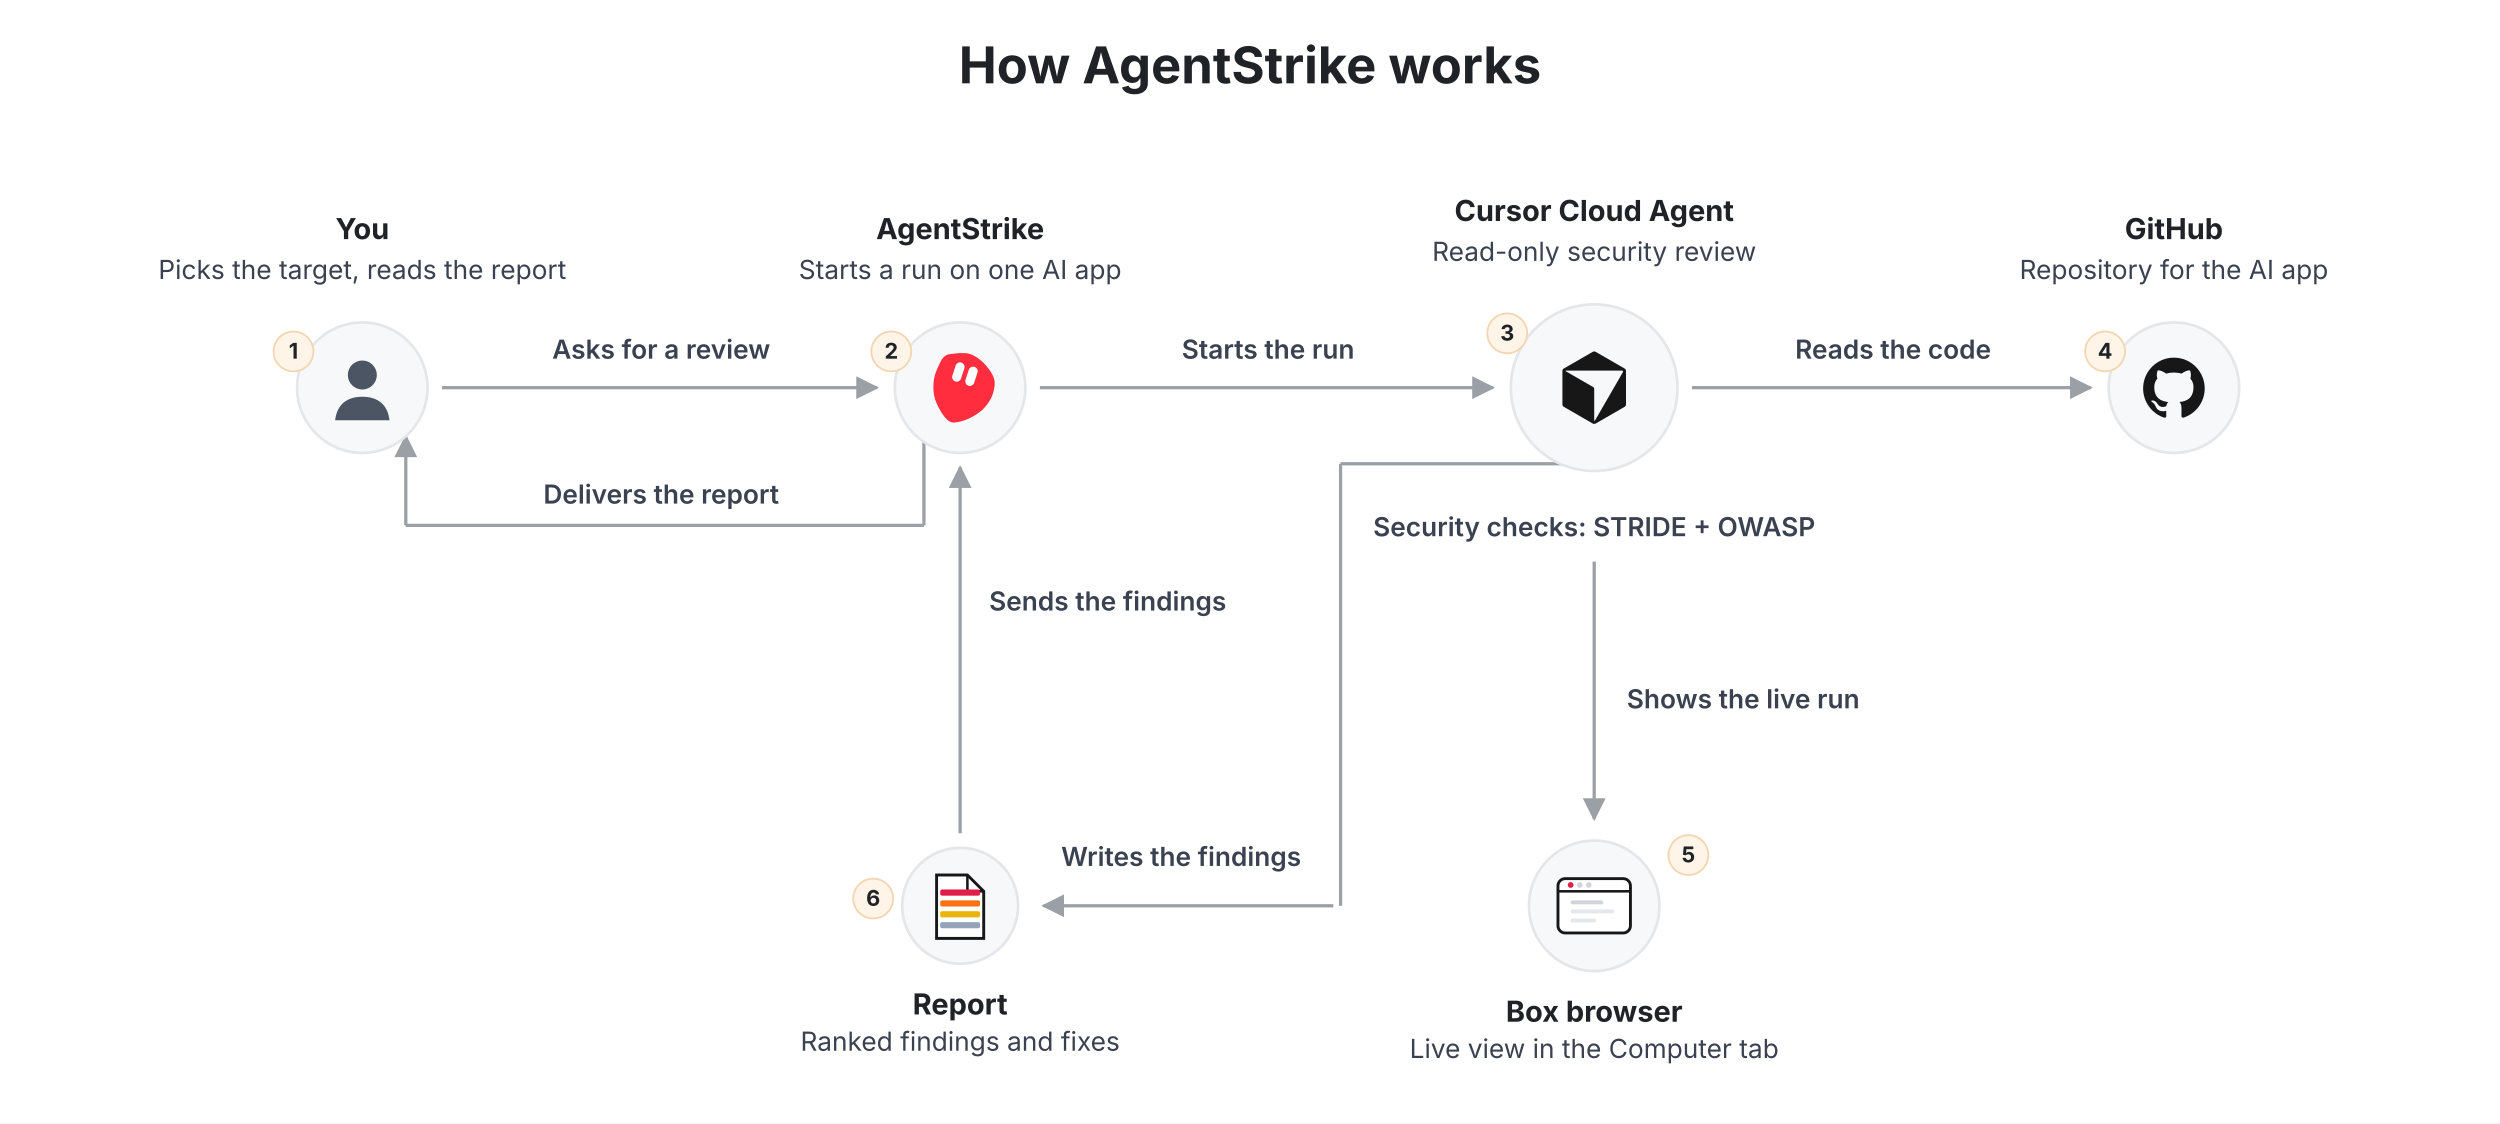
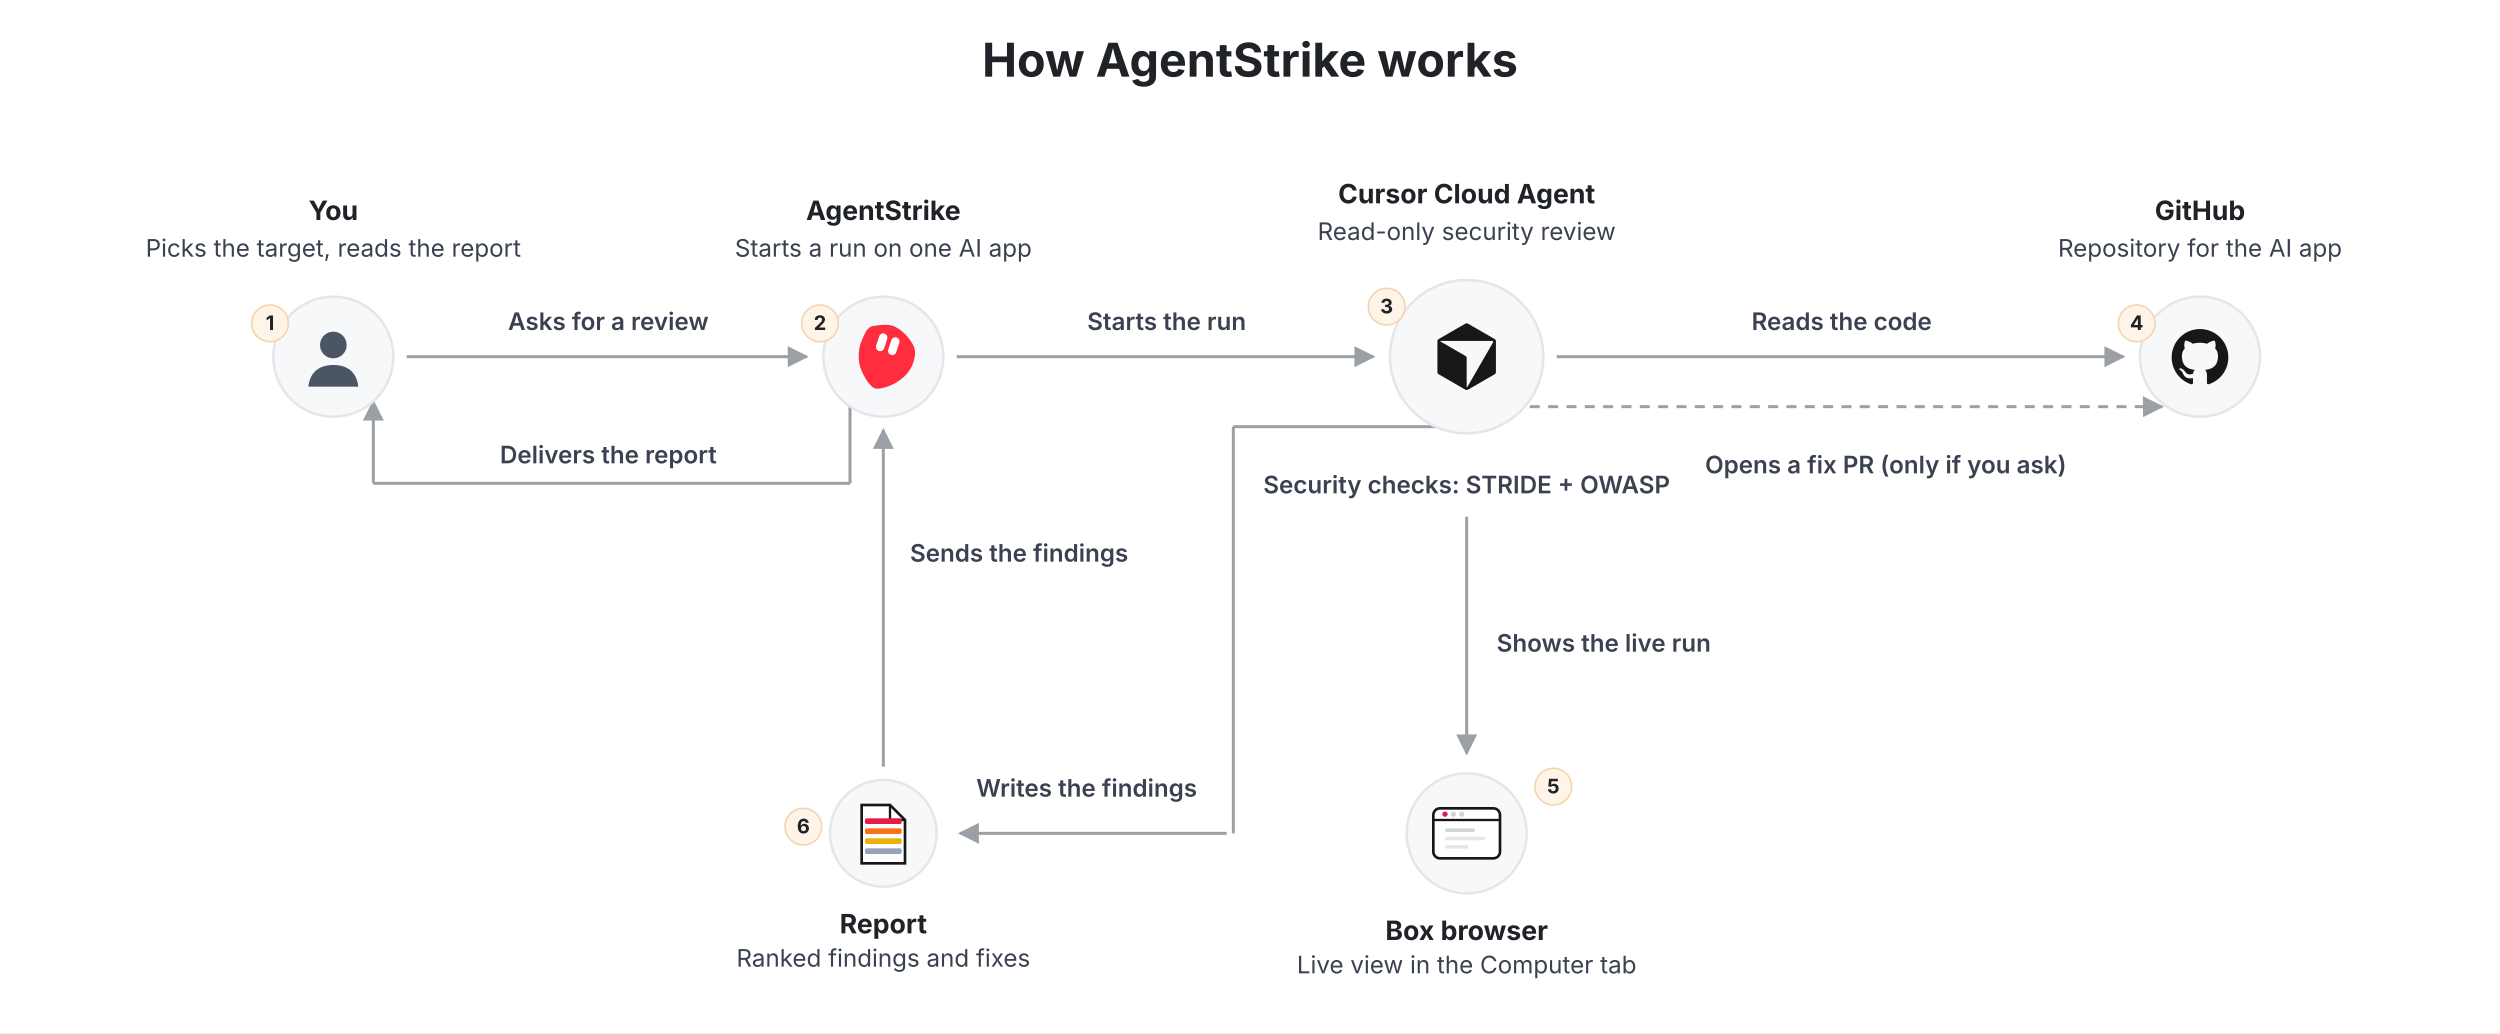
- <svg xmlns="http://www.w3.org/2000/svg" width="1380" height="620" viewBox="0 0 1380 620" role="img" aria-label="How AgentStrike works">
-   <rect width="1380" height="620" fill="#FFFFFF" />
+ <svg xmlns="http://www.w3.org/2000/svg" width="1500" height="620" viewBox="0 0 1500 620" role="img" aria-label="How AgentStrike works">
+   <rect width="1500" height="620" fill="#FFFFFF" />
  <defs>
    <marker id="arrow" viewBox="0 0 10 10" refX="9" refY="5" markerWidth="7" markerHeight="7" orient="auto">
      <path d="M0 0 L10 5 L0 10 z" fill="#9AA0A6" />
    </marker>
  </defs>
  <style>
    text { font-family: ui-sans-serif, Inter, system-ui, -apple-system, "Segoe UI", sans-serif; fill: #1F2328; }
    .title { font-size: 28px; font-weight: 700; }
    .name { font-size: 16px; font-weight: 700; }
    .cap { font-size: 14.5px; fill: #3A4150; }
    .note { font-size: 14.5px; fill: #3A4150; font-weight: 600; }
    .phase { font-size: 14.5px; fill: #3A4150; font-weight: 600; }
  </style>
-   <text class="title" x="690.0" y="46" text-anchor="middle">How AgentStrike works</text>
+   <text class="title" x="750.0" y="46" text-anchor="middle">How AgentStrike works</text>
  <line x1="244" y1="214" x2="484" y2="214" stroke="#9AA0A6" stroke-width="1.8" marker-end="url(#arrow)" />
  <line x1="574" y1="214" x2="824" y2="214" stroke="#9AA0A6" stroke-width="1.8" marker-end="url(#arrow)" />
-   <line x1="934" y1="214" x2="1154" y2="214" stroke="#9AA0A6" stroke-width="1.8" marker-end="url(#arrow)" />
+   <line x1="934" y1="214" x2="1274" y2="214" stroke="#9AA0A6" stroke-width="1.8" marker-end="url(#arrow)" />
+   <line x1="917.871" y1="244" x2="1297.1" y2="244" stroke="#9AA0A6" stroke-width="1.8" stroke-dasharray="6 5" marker-end="url(#arrow)" />
  <text class="note" x="365.0" y="198" text-anchor="middle">Asks for a review</text>
  <text class="note" x="700.0" y="198" text-anchor="middle">Starts the run</text>
-   <text class="note" x="1045.0" y="198" text-anchor="middle">Reads the code</text>
+   <text class="note" x="1105.0" y="198" text-anchor="middle">Reads the code</text>
+   <text class="note" x="1131.486" y="284" text-anchor="middle">Opens a fix PR (only if you ask)</text>
  <text class="phase" x="880" y="296" text-anchor="middle">Security checks: STRIDE + OWASP</text>
  <line x1="880" y1="310" x2="880" y2="452" stroke="#9AA0A6" stroke-width="1.8" marker-end="url(#arrow)" />
  <text class="note" x="898" y="391.0">Shows the live run</text>
  <line x1="876" y1="256" x2="740" y2="256" stroke="#9AA0A6" stroke-width="1.8" />
  <line x1="740" y1="256" x2="740" y2="500" stroke="#9AA0A6" stroke-width="1.8" />
  <line x1="736" y1="500" x2="576" y2="500" stroke="#9AA0A6" stroke-width="1.8" marker-end="url(#arrow)" />
  <line x1="530" y1="460" x2="530" y2="258" stroke="#9AA0A6" stroke-width="1.8" marker-end="url(#arrow)" />
  <text class="note" x="652.0" y="478" text-anchor="middle">Writes the findings</text>
  <text class="note" x="546" y="337.0">Sends the findings</text>
  <line x1="510" y1="244" x2="510" y2="290" stroke="#9AA0A6" stroke-width="1.8" />
  <line x1="510" y1="290" x2="224" y2="290" stroke="#9AA0A6" stroke-width="1.8" />
  <line x1="224" y1="290" x2="224" y2="241" stroke="#9AA0A6" stroke-width="1.8" marker-end="url(#arrow)" />
  <text class="note" x="365.0" y="278" text-anchor="middle">Delivers the report</text>
  <circle cx="200" cy="214" r="36" fill="#F7F8F9" stroke="#E4E6EA" stroke-width="1.5" />
  <g transform="translate(200,216)" fill="#4B5563">
    <circle cx="0" cy="-9" r="8" />
    <path d="M-15 16c1-9 6.8-13 15-13s14 4 15 13" />
  </g>
  <text class="name" x="200" y="132" text-anchor="middle">You</text>
  <text class="cap" x="200" y="154" text-anchor="middle">Picks the target, reads the report</text>
  <circle cx="162" cy="194" r="11" fill="#FFF4E8" stroke="#F3D5B0" />
  <text x="162" y="198" text-anchor="middle" font-size="12" font-weight="700" fill="#C2410C">1</text>
  <circle cx="530" cy="214" r="36" fill="#F7F8F9" stroke="#E4E6EA" stroke-width="1.5" />
  <g transform="translate(530,214)">
    <g transform="translate(-23.00,-23.00) scale(0.7188)">
      <path fill="#FF2D3D" d="M26 6C29.17 5.67 35 4.83 39 6 43 7.17 46.83 9.83 50 13 53.17 16.17 56.83 21 58 25 59.17 29 58.17 33.33 57 37 55.83 40.67 53.5 44.17 51 47 48.5 49.83 45.17 52.17 42 54 38.83 55.83 35 57.33 32 58 29 58.67 26.5 59.33 24 58 21.5 56.67 19 53.33 17 50 15 46.67 12.83 42.17 12 38 11.17 33.83 11.33 29 12 25 12.67 21 14.67 16.83 16 14 17.33 11.17 18.33 9.33 20 8 21.67 6.67 22.83 6.33 26 6Z" />
      <g fill="#FFFFFF" transform="rotate(18 37 23)">
        <rect x="26.5" y="14.5" width="7" height="15.2" rx="3.5" />
        <rect x="37.1" y="14.5" width="7" height="15.2" rx="3.5" />
      </g>
    </g>
  </g>
  <text class="name" x="530" y="132" text-anchor="middle">AgentStrike</text>
  <text class="cap" x="530" y="154" text-anchor="middle">Starts a run on one AI app</text>
  <circle cx="492" cy="194" r="11" fill="#FFF4E8" stroke="#F3D5B0" />
  <text x="492" y="198" text-anchor="middle" font-size="12" font-weight="700" fill="#C2410C">2</text>
  <circle cx="880" cy="214" r="46" fill="#F7F8F9" stroke="#E4E6EA" stroke-width="1.5" />
  <g transform="translate(880,214)">
    <g transform="translate(-20.00,-20.00) scale(1.6667)" fill="#181717">
      <path d="M11.503.131 1.891 5.678a.84.84 0 0 0-.42.726v11.188c0 .3.162.575.42.724l9.609 5.55a1 1 0 0 0 .998 0l9.61-5.55a.84.84 0 0 0 .42-.724V6.404a.84.84 0 0 0-.42-.726L12.497.131a1.01 1.01 0 0 0-.996 0M2.657 6.338h18.55c.263 0 .43.287.297.515L12.23 22.918c-.062.107-.229.064-.229-.06V12.335a.59.59 0 0 0-.295-.51l-9.11-5.257c-.109-.063-.064-.23.061-.23" />
    </g>
  </g>
  <text class="name" x="880" y="122" text-anchor="middle">Cursor Cloud Agent</text>
  <text class="cap" x="880" y="144" text-anchor="middle">Read-only security review</text>
  <circle cx="832" cy="184" r="11" fill="#FFF4E8" stroke="#F3D5B0" />
  <text x="832" y="188" text-anchor="middle" font-size="12" font-weight="700" fill="#C2410C">3</text>
-   <circle cx="1200" cy="214" r="36" fill="#F7F8F9" stroke="#E4E6EA" stroke-width="1.5" />
-   <g transform="translate(1200,214)">
+   <circle cx="1320" cy="214" r="36" fill="#F7F8F9" stroke="#E4E6EA" stroke-width="1.5" />
+   <g transform="translate(1320,214)">
    <g transform="translate(-17.00,-17.00) scale(1.4167)" fill="#181717">
      <path d="M12 .297c-6.63 0-12 5.373-12 12 0 5.303 3.438 9.8 8.205 11.385.6.113.82-.258.82-.577 0-.285-.01-1.04-.015-2.04-3.338.724-4.042-1.61-4.042-1.61C4.422 18.07 3.633 17.7 3.633 17.7c-1.087-.744.084-.729.084-.729 1.205.084 1.838 1.236 1.838 1.236 1.07 1.835 2.809 1.305 3.495.998.108-.776.417-1.305.76-1.605-2.665-.3-5.466-1.332-5.466-5.93 0-1.31.465-2.38 1.235-3.22-.135-.303-.54-1.523.105-3.176 0 0 1.005-.322 3.3 1.23.96-.267 1.98-.399 3-.405 1.02.006 2.04.138 3 .405 2.28-1.552 3.285-1.23 3.285-1.23.645 1.653.24 2.873.12 3.176.765.84 1.23 1.91 1.23 3.22 0 4.61-2.805 5.625-5.475 5.92.42.36.81 1.096.81 2.22 0 1.606-.015 2.896-.015 3.286 0 .315.21.69.825.57C20.565 22.092 24 17.592 24 12.297c0-6.627-5.373-12-12-12" />
    </g>
  </g>
-   <text class="name" x="1200" y="132" text-anchor="middle">GitHub</text>
-   <text class="cap" x="1200" y="154" text-anchor="middle">Repository for the AI app</text>
-   <circle cx="1162" cy="194" r="11" fill="#FFF4E8" stroke="#F3D5B0" />
-   <text x="1162" y="198" text-anchor="middle" font-size="12" font-weight="700" fill="#C2410C">4</text>
+   <text class="name" x="1320" y="132" text-anchor="middle">GitHub</text>
+   <text class="cap" x="1320" y="154" text-anchor="middle">Repository for the AI app</text>
+   <circle cx="1282" cy="194" r="11" fill="#FFF4E8" stroke="#F3D5B0" />
+   <text x="1282" y="198" text-anchor="middle" font-size="12" font-weight="700" fill="#C2410C">4</text>
  <circle cx="880" cy="500" r="36" fill="#F7F8F9" stroke="#E4E6EA" stroke-width="1.5" />
  <g transform="translate(880,500)">
    <rect x="-20" y="-15" width="40" height="30" rx="4" fill="#FFFFFF" stroke="#181717" stroke-width="1.6" />
    <path d="M-20-8h40" stroke="#181717" stroke-width="1.4" />
    <circle cx="-13" cy="-11.5" r="1.6" fill="#E11D48" />
    <circle cx="-8" cy="-11.5" r="1.6" fill="#D1D5DB" />
    <circle cx="-3" cy="-11.5" r="1.6" fill="#D1D5DB" />
    <rect x="-13" y="-3" width="18" height="2.2" rx="1" fill="#D1D5DB" />
    <rect x="-13" y="2" width="24" height="2.2" rx="1" fill="#E5E7EB" />
    <rect x="-13" y="7" width="14" height="2.2" rx="1" fill="#E5E7EB" />
  </g>
  <text class="name" x="880" y="564" text-anchor="middle">Box browser</text>
  <text class="cap" x="880" y="584" text-anchor="middle">Live view in the Computer tab</text>
  <circle cx="932" cy="472" r="11" fill="#FFF4E8" stroke="#F3D5B0" />
  <text x="932" y="476" text-anchor="middle" font-size="12" font-weight="700" fill="#C2410C">5</text>
  <circle cx="530" cy="500" r="32" fill="#F7F8F9" stroke="#E4E6EA" stroke-width="1.5" />
  <g transform="translate(530,500)">
    <path fill="#FFFFFF" stroke="#181717" stroke-width="1.6" d="M-13-17h17l9 9v26h-26z" />
    <path fill="none" stroke="#181717" stroke-width="1.4" d="M4-17v9h9" />
    <rect x="-11" y="-9" width="22" height="3.4" rx="1" fill="#E11D48" />
    <rect x="-11" y="-3" width="22" height="3.4" rx="1" fill="#F97316" />
    <rect x="-11" y="3" width="22" height="3.4" rx="1" fill="#EAB308" />
    <rect x="-11" y="9" width="22" height="3.4" rx="1" fill="#94A3B8" />
  </g>
  <text class="name" x="530" y="560" text-anchor="middle">Report</text>
  <text class="cap" x="530" y="580" text-anchor="middle">Ranked findings and fixes</text>
  <circle cx="482" cy="496" r="11" fill="#FFF4E8" stroke="#F3D5B0" />
  <text x="482" y="500" text-anchor="middle" font-size="12" font-weight="700" fill="#C2410C">6</text>
</svg>
